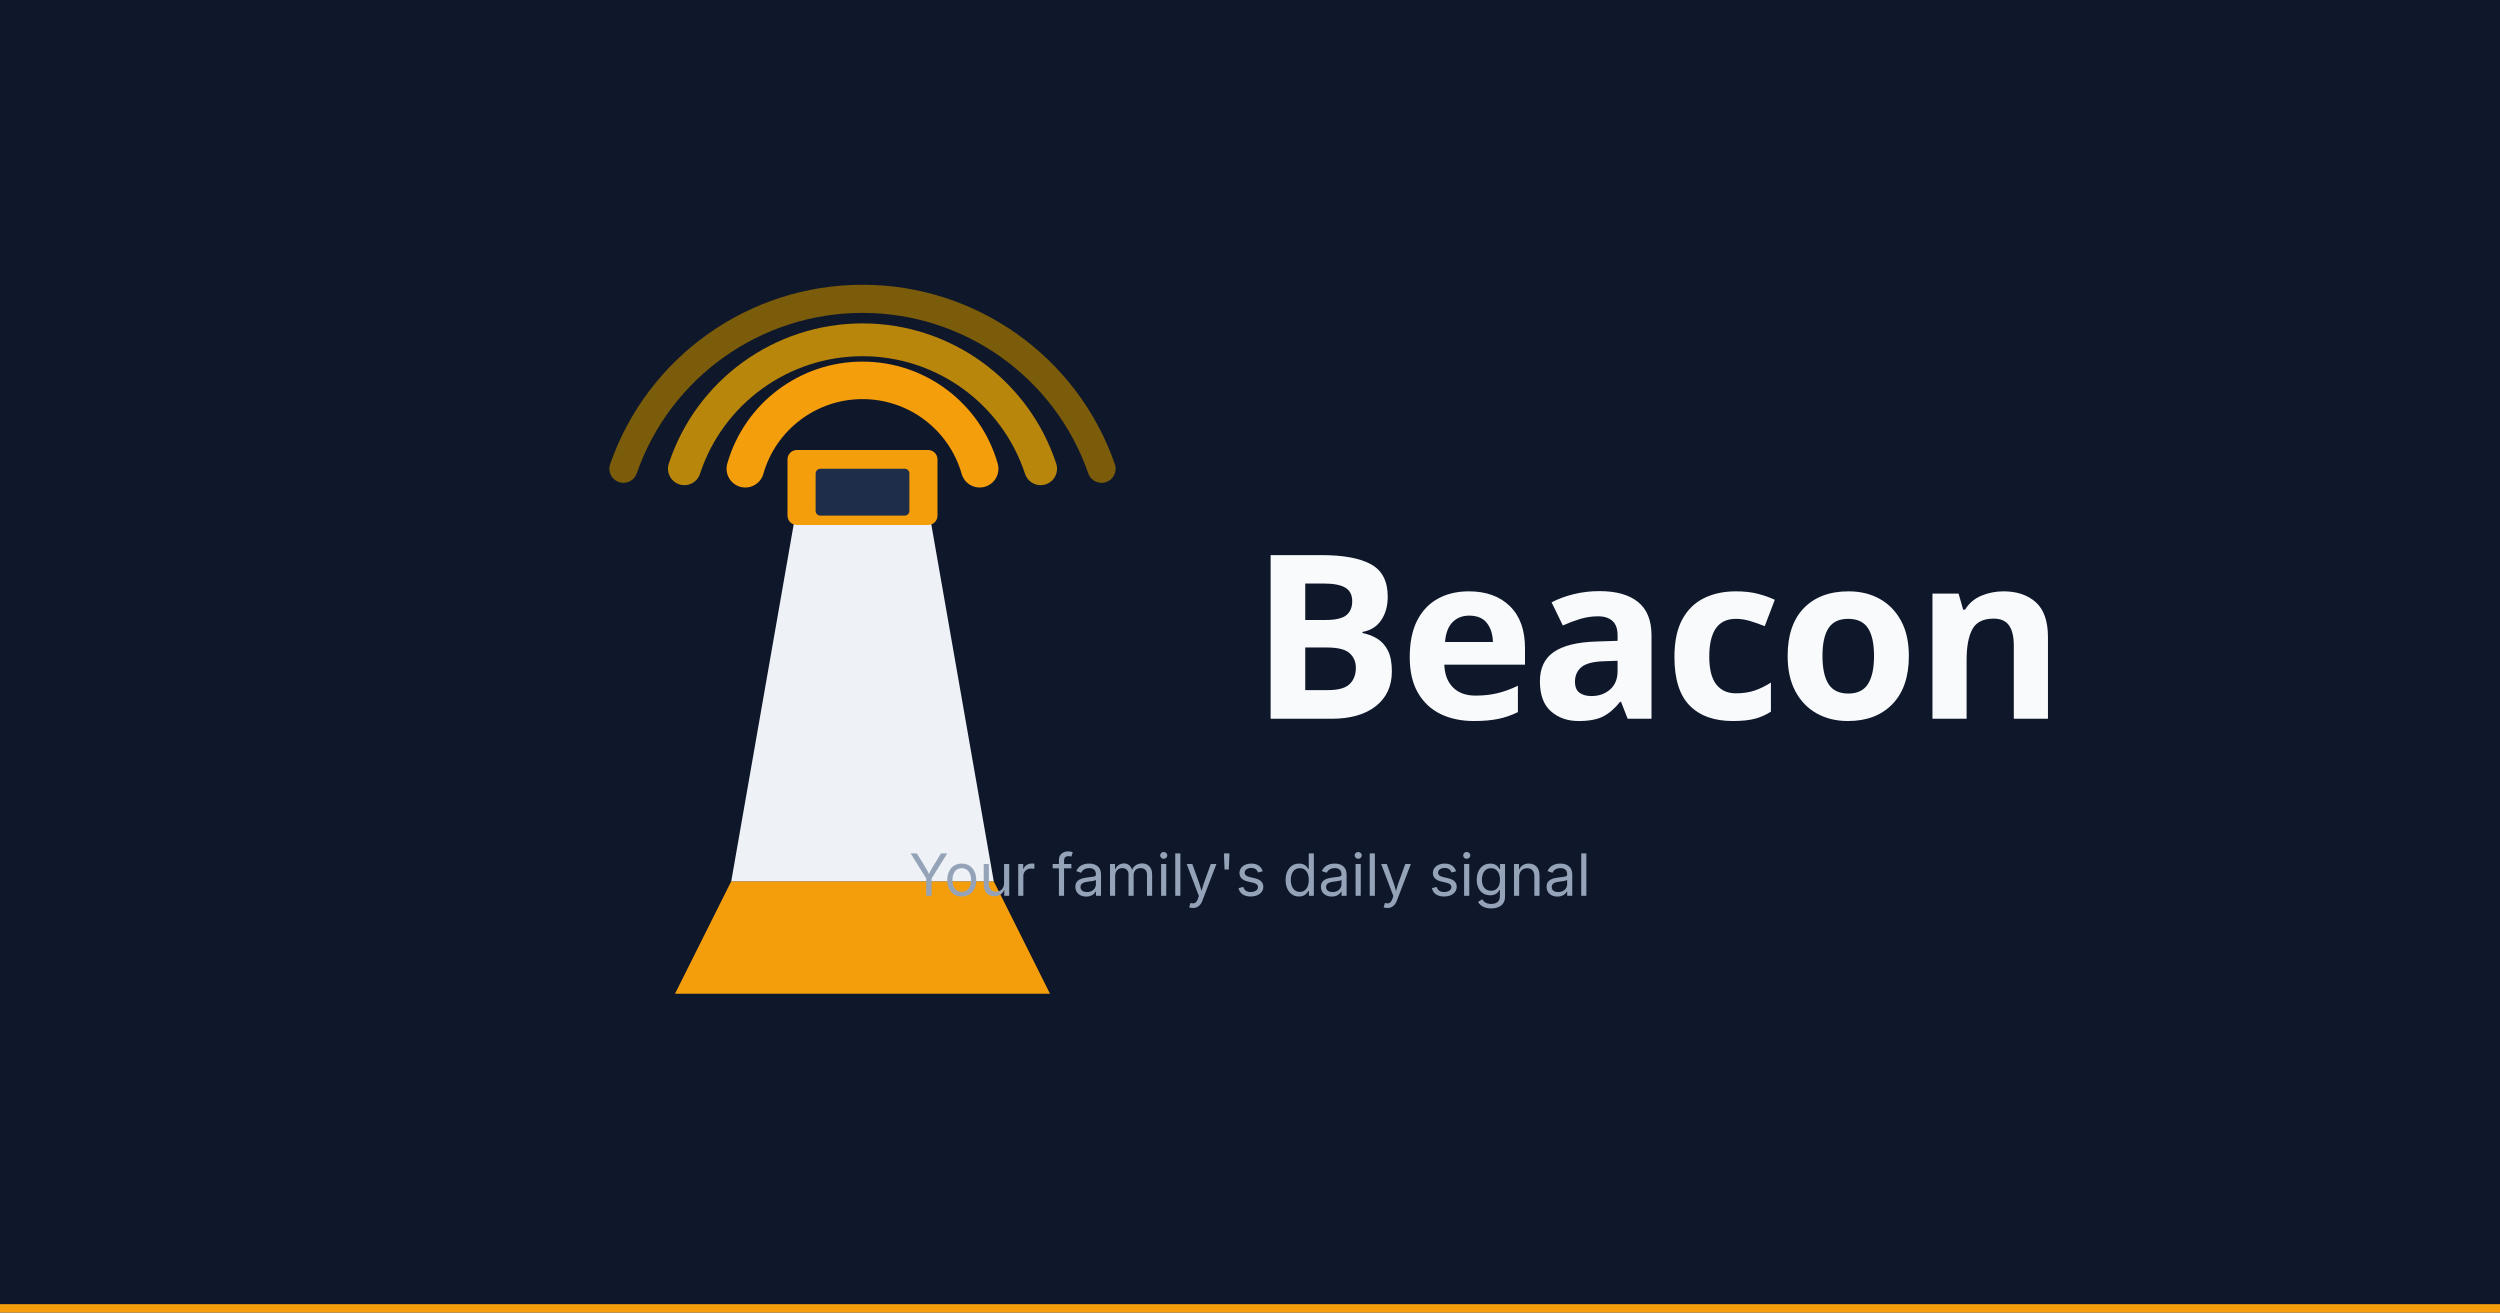
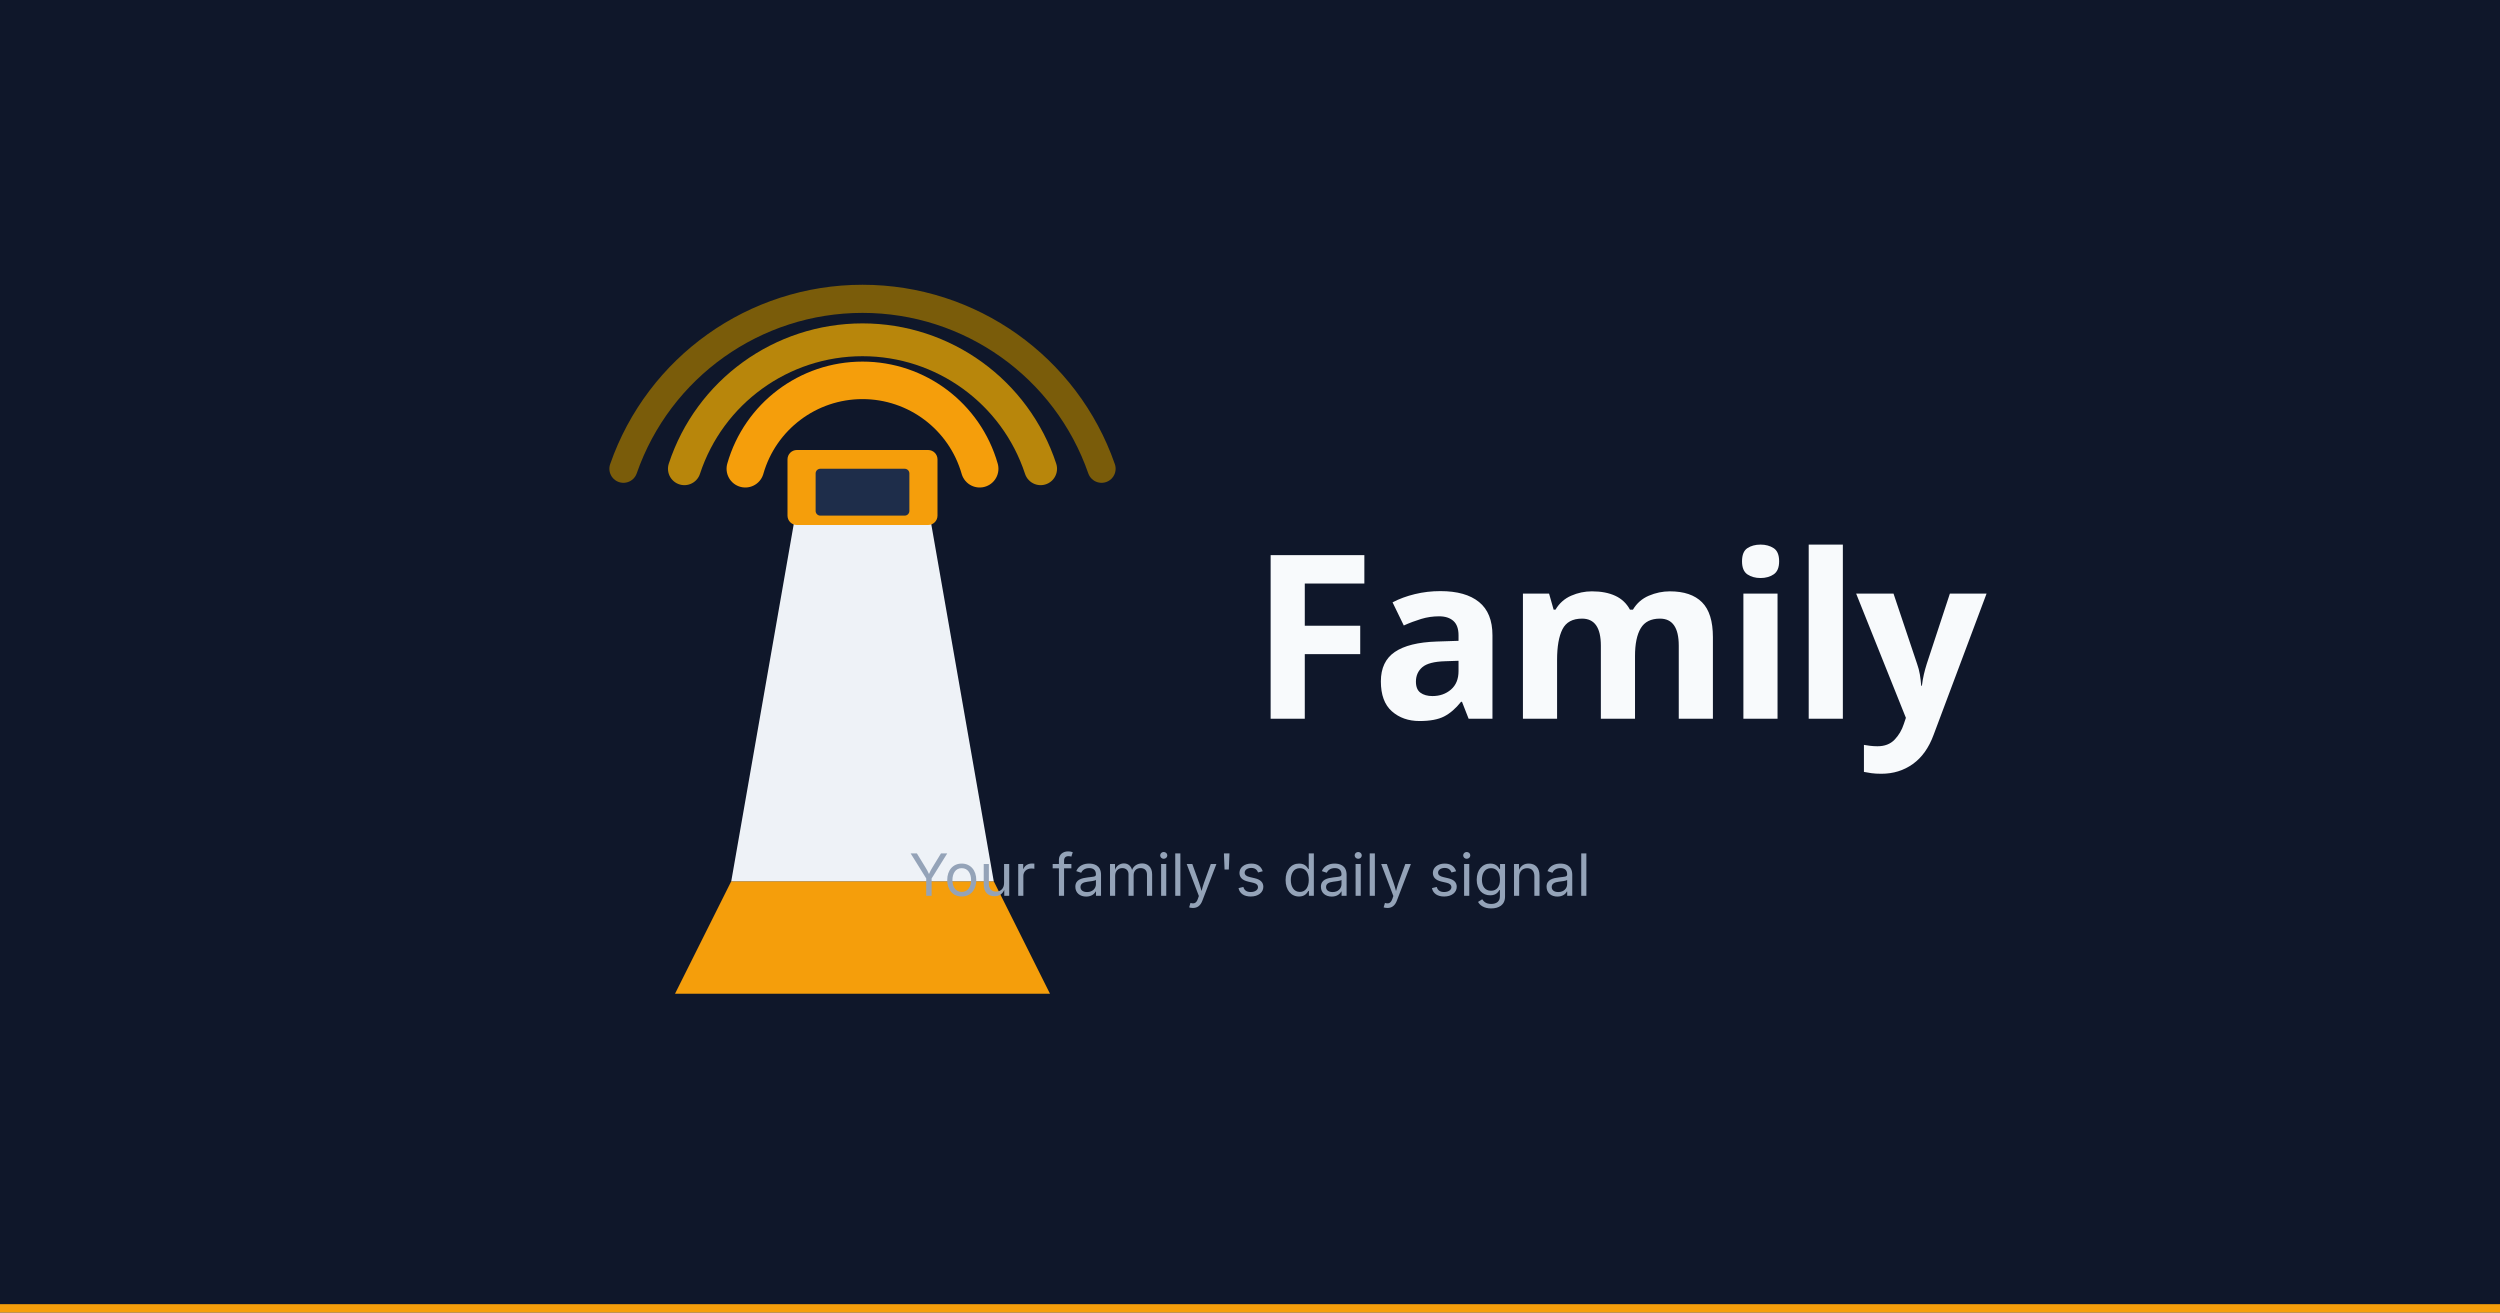
<svg xmlns="http://www.w3.org/2000/svg" viewBox="0 0 1200 630" fill="none">
  <rect width="1200" height="630" fill="#0f172a" />
  <rect x="0" y="626" width="1200" height="4" fill="#f59e0b" />
  <g transform="translate(270, 135) scale(4.5)">
    <path d="M12 76 L52 76 L46 64 L18 64 Z" fill="#f59e0b" />
    <path d="M18 64 L46 64 L39 24 L25 24 Z" fill="#eef2f7" />
    <rect x="24" y="18" width="16" height="8" rx="1" fill="#f59e0b" />
    <rect x="27" y="20" width="10" height="5" rx="0.5" fill="#1e2d4a" />
    <path d="M19.5 20 A13 13 0 0 1 44.5 20" stroke="#f59e0b" stroke-width="4" stroke-linecap="round" fill="none" />
    <path d="M13 20 A20 20 0 0 1 51 20" stroke="#b8860b" stroke-width="3.5" stroke-linecap="round" fill="none" />
    <path d="M6.5 20 A27 27 0 0 1 57.5 20" stroke="#7a5c0a" stroke-width="3" stroke-linecap="round" fill="none" />
  </g>
-   <text x="600" y="345" font-family="'Plus Jakarta Sans', system-ui, sans-serif" font-size="110" font-weight="600" letter-spacing="-0.02em" fill="#f8fafc">Beacon</text>
+   <text x="600" y="345" font-family="'Plus Jakarta Sans', system-ui, sans-serif" font-size="110" font-weight="600" letter-spacing="-0.02em" fill="#f8fafc">Family</text>
  <text x="600" y="430" font-family="'Inter', system-ui, sans-serif" font-size="28" font-weight="400" fill="#94a3b8" text-anchor="middle">Your family's daily signal</text>
</svg>
